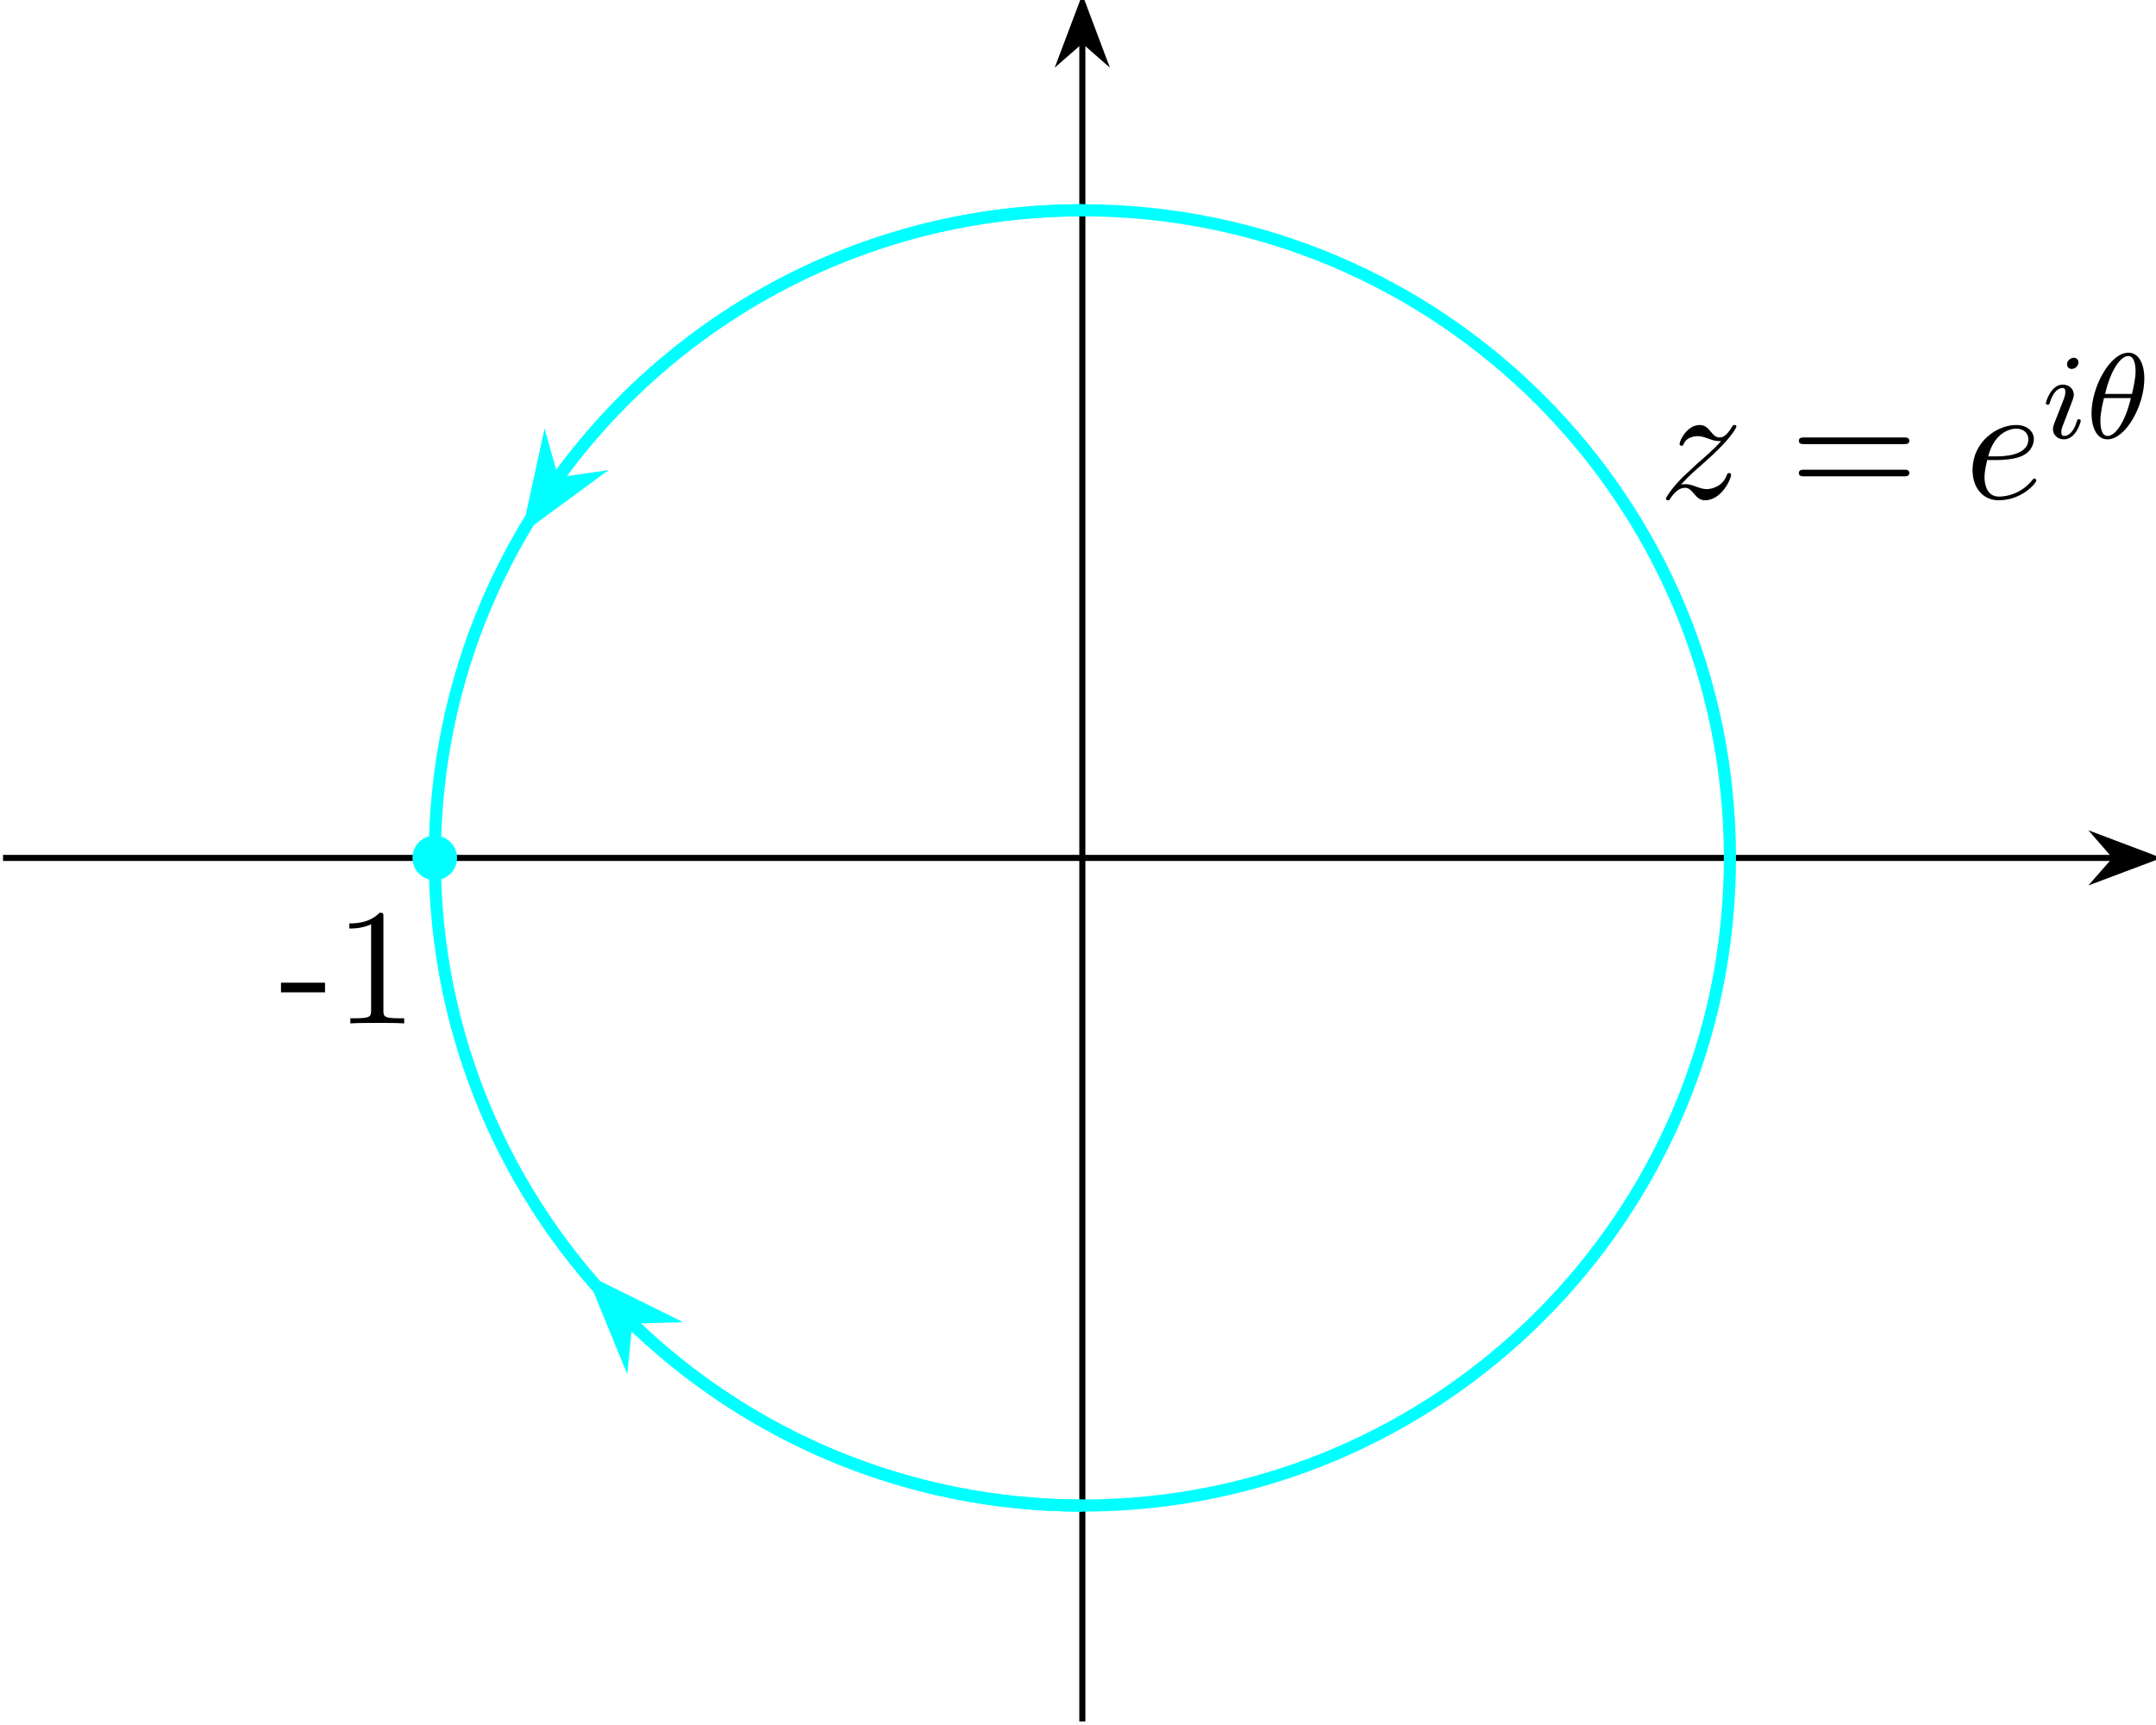
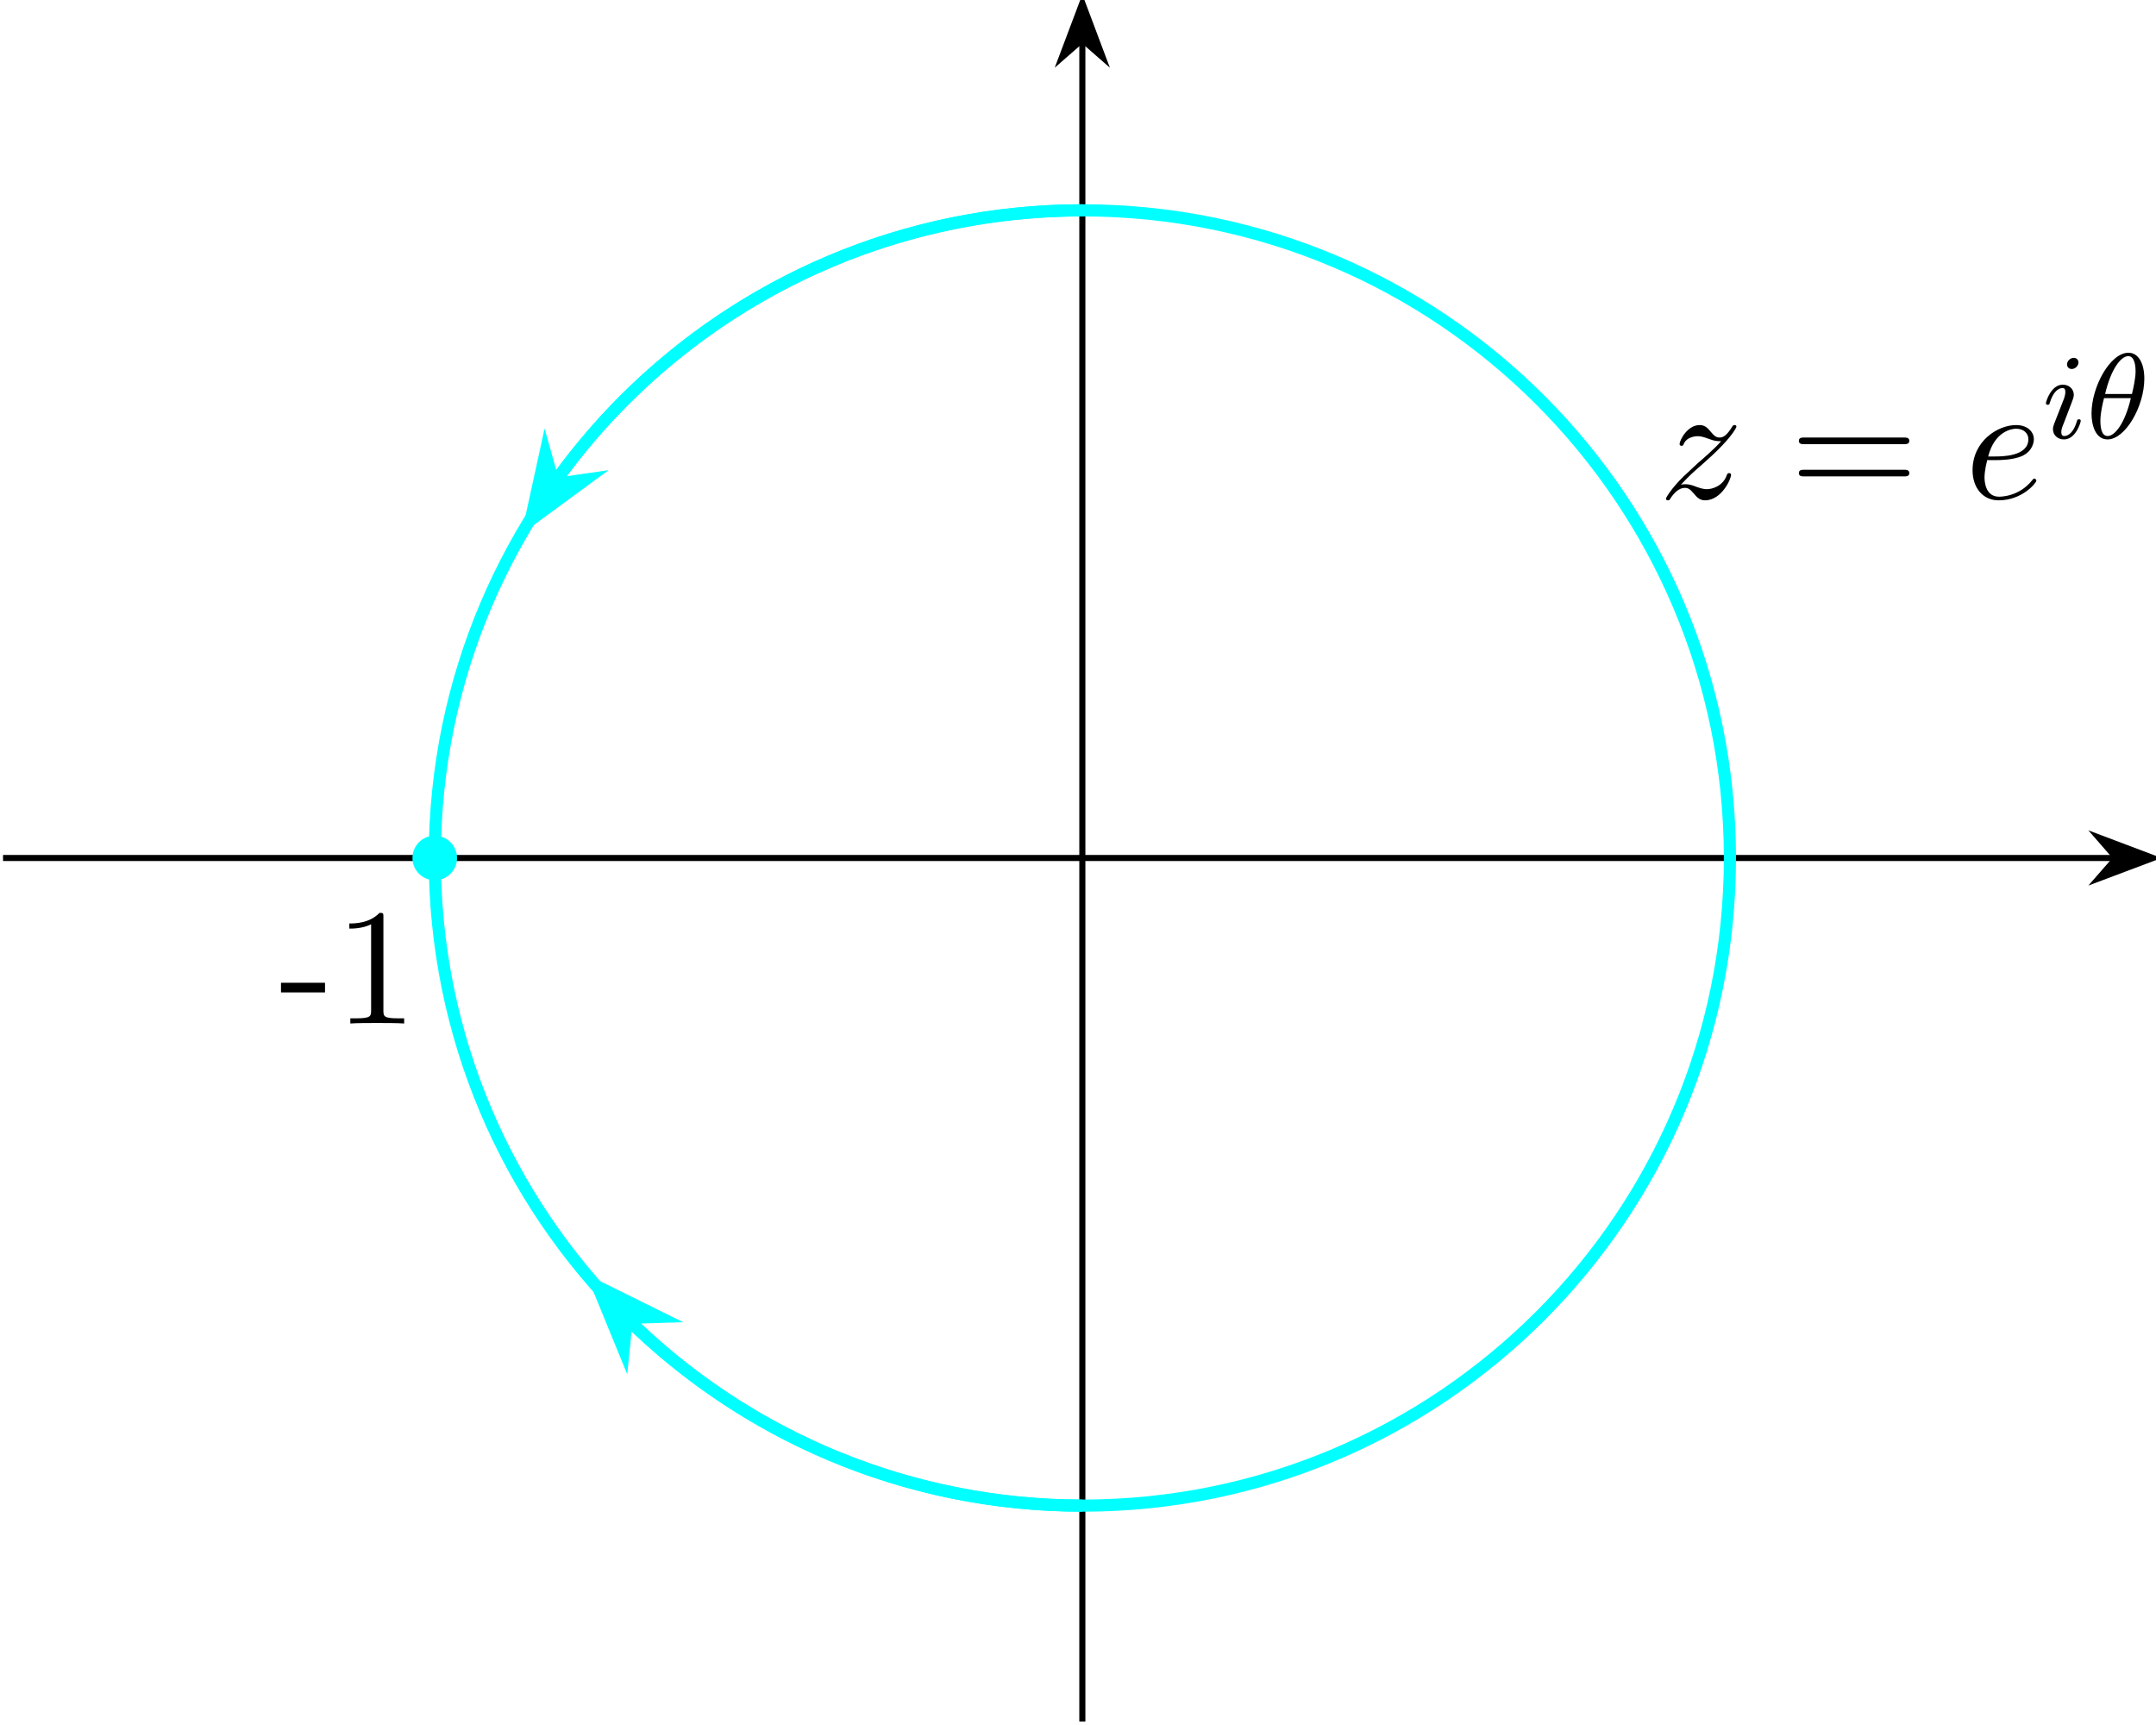
- <svg xmlns="http://www.w3.org/2000/svg" xmlns:xlink="http://www.w3.org/1999/xlink" version="1.1" width="198.187pt" height="158.501pt" viewBox="-0 17.533 198.187 158.501">
+ <svg xmlns="http://www.w3.org/2000/svg" xmlns:xlink="http://www.w3.org/1999/xlink" version="1.1" width="198.187pt" height="158.507pt" viewBox="-0 480.445 198.187 158.507">
  <defs>
    <path id="g8-18" d="M3.818-3.913C3.818-4.91 3.435-5.611 2.774-5.611C1.586-5.611 .351-3.395 .351-1.618C.351-.853 .614 .08 1.403 .08C2.566 .08 3.818-2.08 3.818-3.913ZM1.243-2.901C1.618-4.511 2.271-5.388 2.766-5.388C3.244-5.388 3.244-4.535 3.244-4.384C3.244-3.937 3.1-3.292 3.005-2.901H1.243ZM2.933-2.63C2.558-1.028 1.905-.143 1.411-.143C.98-.143 .933-.781 .933-1.148C.933-1.65 1.084-2.295 1.172-2.63H2.933Z" />
    <path id="g8-105" d="M2.375-4.973C2.375-5.149 2.248-5.276 2.064-5.276C1.857-5.276 1.626-5.085 1.626-4.846C1.626-4.67 1.753-4.543 1.937-4.543C2.144-4.543 2.375-4.734 2.375-4.973ZM1.211-2.048L.781-.948C.741-.829 .701-.733 .701-.598C.701-.207 1.004 .08 1.427 .08C2.2 .08 2.527-1.036 2.527-1.14C2.527-1.219 2.463-1.243 2.407-1.243C2.311-1.243 2.295-1.188 2.271-1.108C2.088-.47 1.761-.143 1.443-.143C1.347-.143 1.251-.183 1.251-.399C1.251-.59 1.307-.733 1.411-.98C1.49-1.196 1.57-1.411 1.658-1.626L1.905-2.271C1.977-2.455 2.072-2.702 2.072-2.837C2.072-3.236 1.753-3.515 1.347-3.515C.574-3.515 .239-2.399 .239-2.295C.239-2.224 .295-2.192 .359-2.192C.462-2.192 .47-2.24 .494-2.319C.717-3.076 1.084-3.292 1.323-3.292C1.435-3.292 1.514-3.252 1.514-3.029C1.514-2.949 1.506-2.837 1.427-2.598L1.211-2.048Z" />
    <path id="g9-101" d="M2.04-2.52C2.356-2.52 3.164-2.542 3.709-2.771C4.473-3.098 4.527-3.742 4.527-3.895C4.527-4.375 4.113-4.822 3.36-4.822C2.149-4.822 .502-3.764 .502-1.855C.502-.742 1.145 .12 2.215 .12C3.775 .12 4.691-1.036 4.691-1.167C4.691-1.233 4.625-1.309 4.56-1.309C4.505-1.309 4.484-1.287 4.418-1.2C3.556-.12 2.367-.12 2.236-.12C1.385-.12 1.287-1.036 1.287-1.385C1.287-1.516 1.298-1.855 1.462-2.52H2.04ZM1.527-2.76C1.953-4.418 3.076-4.582 3.36-4.582C3.873-4.582 4.167-4.265 4.167-3.895C4.167-2.76 2.422-2.76 1.975-2.76H1.527Z" />
    <path id="g9-122" d="M1.451-.905C2.04-1.538 2.356-1.811 2.749-2.149C2.749-2.16 3.425-2.738 3.818-3.131C4.855-4.145 5.095-4.669 5.095-4.713C5.095-4.822 4.996-4.822 4.975-4.822C4.898-4.822 4.865-4.8 4.811-4.702C4.484-4.178 4.255-4.004 3.993-4.004S3.6-4.167 3.436-4.353C3.229-4.604 3.044-4.822 2.684-4.822C1.865-4.822 1.364-3.807 1.364-3.578C1.364-3.524 1.396-3.458 1.495-3.458S1.615-3.513 1.636-3.578C1.844-4.08 2.476-4.091 2.564-4.091C2.793-4.091 3-4.015 3.251-3.927C3.687-3.764 3.807-3.764 4.091-3.764C3.698-3.295 2.782-2.509 2.575-2.335L1.593-1.418C.851-.687 .469-.065 .469 .011C.469 .12 .578 .12 .6 .12C.687 .12 .709 .098 .775-.022C1.025-.404 1.353-.698 1.702-.698C1.953-.698 2.062-.6 2.335-.284C2.52-.055 2.716 .12 3.033 .12C4.113 .12 4.745-1.265 4.745-1.56C4.745-1.615 4.702-1.669 4.615-1.669C4.516-1.669 4.495-1.604 4.462-1.527C4.211-.818 3.513-.611 3.153-.611C2.935-.611 2.738-.676 2.509-.753C2.138-.895 1.975-.938 1.745-.938C1.724-.938 1.549-.938 1.451-.905Z" />
    <path id="g14-45" d="M3.011-2.04V-2.673H.12V-2.04H3.011Z" />
    <path id="g14-49" d="M3.207-6.982C3.207-7.244 3.207-7.265 2.956-7.265C2.28-6.567 1.32-6.567 .971-6.567V-6.229C1.189-6.229 1.833-6.229 2.4-6.513V-.862C2.4-.469 2.367-.338 1.385-.338H1.036V0C1.418-.033 2.367-.033 2.804-.033S4.189-.033 4.571 0V-.338H4.222C3.24-.338 3.207-.458 3.207-.862V-6.982Z" />
    <path id="g14-61" d="M7.495-3.567C7.658-3.567 7.865-3.567 7.865-3.785S7.658-4.004 7.505-4.004H.971C.818-4.004 .611-4.004 .611-3.785S.818-3.567 .982-3.567H7.495ZM7.505-1.451C7.658-1.451 7.865-1.451 7.865-1.669S7.658-1.887 7.495-1.887H.982C.818-1.887 .611-1.887 .611-1.669S.818-1.451 .971-1.451H7.505Z" />
  </defs>
  <g id="page1" transform="matrix(1.4 0 0 1.4 0 0)">
-     <path d="M.199 68.848H138.867" stroke="#000" fill="none" stroke-width=".399" />
-     <path d="M141.363 68.848L137.793 67.5L138.968 68.848L137.793 70.191Z" />
-     <path d="M141.363 68.848L137.793 67.5L138.968 68.848L137.793 70.191Z" stroke="#000" fill="none" stroke-width=".399" stroke-miterlimit="10" />
-     <path d="M71.066 125.539V15.219" stroke="#000" fill="none" stroke-width=".399" stroke-miterlimit="10" />
-     <path d="M71.066 12.723L69.719 16.293L71.066 15.117L72.41 16.293Z" />
-     <path d="M71.066 12.723L69.719 16.293L71.066 15.117L72.41 16.293Z" stroke="#000" fill="none" stroke-width=".399" stroke-miterlimit="10" />
-     <path d="M113.586 68.848C113.586 45.363 94.551 26.328 71.066 26.328C47.582 26.328 28.547 45.363 28.547 68.848C28.547 92.332 47.582 111.367 71.066 111.367C94.551 111.367 113.586 92.332 113.586 68.848Z" stroke="#0ff" fill="none" stroke-width=".797" stroke-miterlimit="10" />
-     <path d="M30.008 68.848C30.008 68.039 29.352 67.387 28.547 67.387C27.738 67.387 27.082 68.039 27.082 68.848C27.082 69.656 27.738 70.309 28.547 70.309C29.352 70.309 30.008 69.656 30.008 68.848Z" fill="#0ff" />
-     <g transform="matrix(1 0 0 1 -52.735 10.8656)">
-       <use x="71.065" y="68.847" xlink:href="#g14-45" />
-       <use x="74.702" y="68.847" xlink:href="#g14-49" />
+     <path d="M.199 399.504H138.867" stroke="#000" fill="none" stroke-width=".399" />
+     <path d="M141.363 399.504L137.793 398.156L138.968 399.504L137.793 400.848Z" />
+     <path d="M141.363 399.504L137.793 398.156L138.968 399.504L137.793 400.848Z" stroke="#000" fill="none" stroke-width=".399" stroke-miterlimit="10" />
+     <path d="M71.066 456.195V345.875" stroke="#000" fill="none" stroke-width=".399" stroke-miterlimit="10" />
+     <path d="M71.066 343.375L69.719 346.949L71.066 345.773L72.41 346.949Z" />
+     <path d="M71.066 343.375L69.719 346.949L71.066 345.773L72.41 346.949Z" stroke="#000" fill="none" stroke-width=".399" stroke-miterlimit="10" />
+     <path d="M113.586 399.504C113.586 376.019 94.551 356.984 71.066 356.984C47.582 356.984 28.547 376.019 28.547 399.504C28.547 422.988 47.582 442.023 71.066 442.023C94.551 442.023 113.586 422.988 113.586 399.504Z" stroke="#0ff" fill="none" stroke-width=".797" stroke-miterlimit="10" />
+     <path d="M30.008 399.504C30.008 398.695 29.352 398.039 28.547 398.039C27.738 398.039 27.082 398.695 27.082 399.504S27.738 400.965 28.547 400.965C29.352 400.965 30.008 400.313 30.008 399.504Z" fill="#0ff" />
+     <g transform="matrix(1 0 0 1 -52.735 10.866)">
+       <use x="71.065" y="399.503" xlink:href="#g14-45" />
+       <use x="74.702" y="399.503" xlink:href="#g14-49" />
    </g>
    <g transform="matrix(1 0 0 1 37.8516 -23.6)">
-       <use x="71.065" y="68.847" xlink:href="#g9-122" />
-       <use x="79.649" y="68.847" xlink:href="#g14-61" />
-       <use x="91.164" y="68.847" xlink:href="#g9-101" />
-       <use x="96.243" y="64.888" xlink:href="#g8-105" />
-       <use x="99.126" y="64.888" xlink:href="#g8-18" />
+       <use x="71.065" y="399.503" xlink:href="#g9-122" />
+       <use x="79.649" y="399.503" xlink:href="#g14-61" />
+       <use x="91.164" y="399.503" xlink:href="#g9-101" />
+       <use x="96.243" y="395.544" xlink:href="#g8-105" />
+       <use x="99.126" y="395.544" xlink:href="#g8-18" />
    </g>
-     <path d="M71.066 26.328C57.254 26.328 44.395 33.027 36.465 44.133" stroke="#0ff" fill="none" stroke-width=".797" stroke-miterlimit="10" />
-     <path d="M34.859 46.637L38.438 44.008L36.371 44.309L35.805 42.297Z" fill="#0ff" />
-     <path d="M34.859 46.637L38.438 44.008L36.371 44.309L35.805 42.297Z" stroke="#0ff" fill="none" stroke-width=".797" stroke-miterlimit="10" />
-     <path d="M71.066 111.367C59.875 111.367 49.195 106.957 41.285 99.195" stroke="#0ff" fill="none" stroke-width=".797" stroke-miterlimit="10" />
-     <path d="M39.266 97.008L40.949 101.118L41.16 99.039L43.25 98.977Z" fill="#0ff" />
-     <path d="M39.266 97.008L40.949 101.118L41.16 99.039L43.25 98.977Z" stroke="#0ff" fill="none" stroke-width=".797" stroke-miterlimit="10" />
+     <path d="M71.066 356.984C57.254 356.984 44.395 363.684 36.465 374.785" stroke="#0ff" fill="none" stroke-width=".797" stroke-miterlimit="10" />
+     <path d="M34.859 377.289L38.438 374.664L36.371 374.961L35.805 372.954Z" fill="#0ff" />
+     <path d="M34.859 377.289L38.438 374.664L36.371 374.961L35.805 372.954Z" stroke="#0ff" fill="none" stroke-width=".797" stroke-miterlimit="10" />
+     <path d="M71.066 442.023C59.875 442.023 49.195 437.613 41.285 429.852" stroke="#0ff" fill="none" stroke-width=".797" stroke-miterlimit="10" />
+     <path d="M39.266 427.664L40.949 431.773L41.16 429.695L43.25 429.632Z" fill="#0ff" />
+     <path d="M39.266 427.664L40.949 431.773L41.16 429.695L43.25 429.632Z" stroke="#0ff" fill="none" stroke-width=".797" stroke-miterlimit="10" />
  </g>
</svg>
